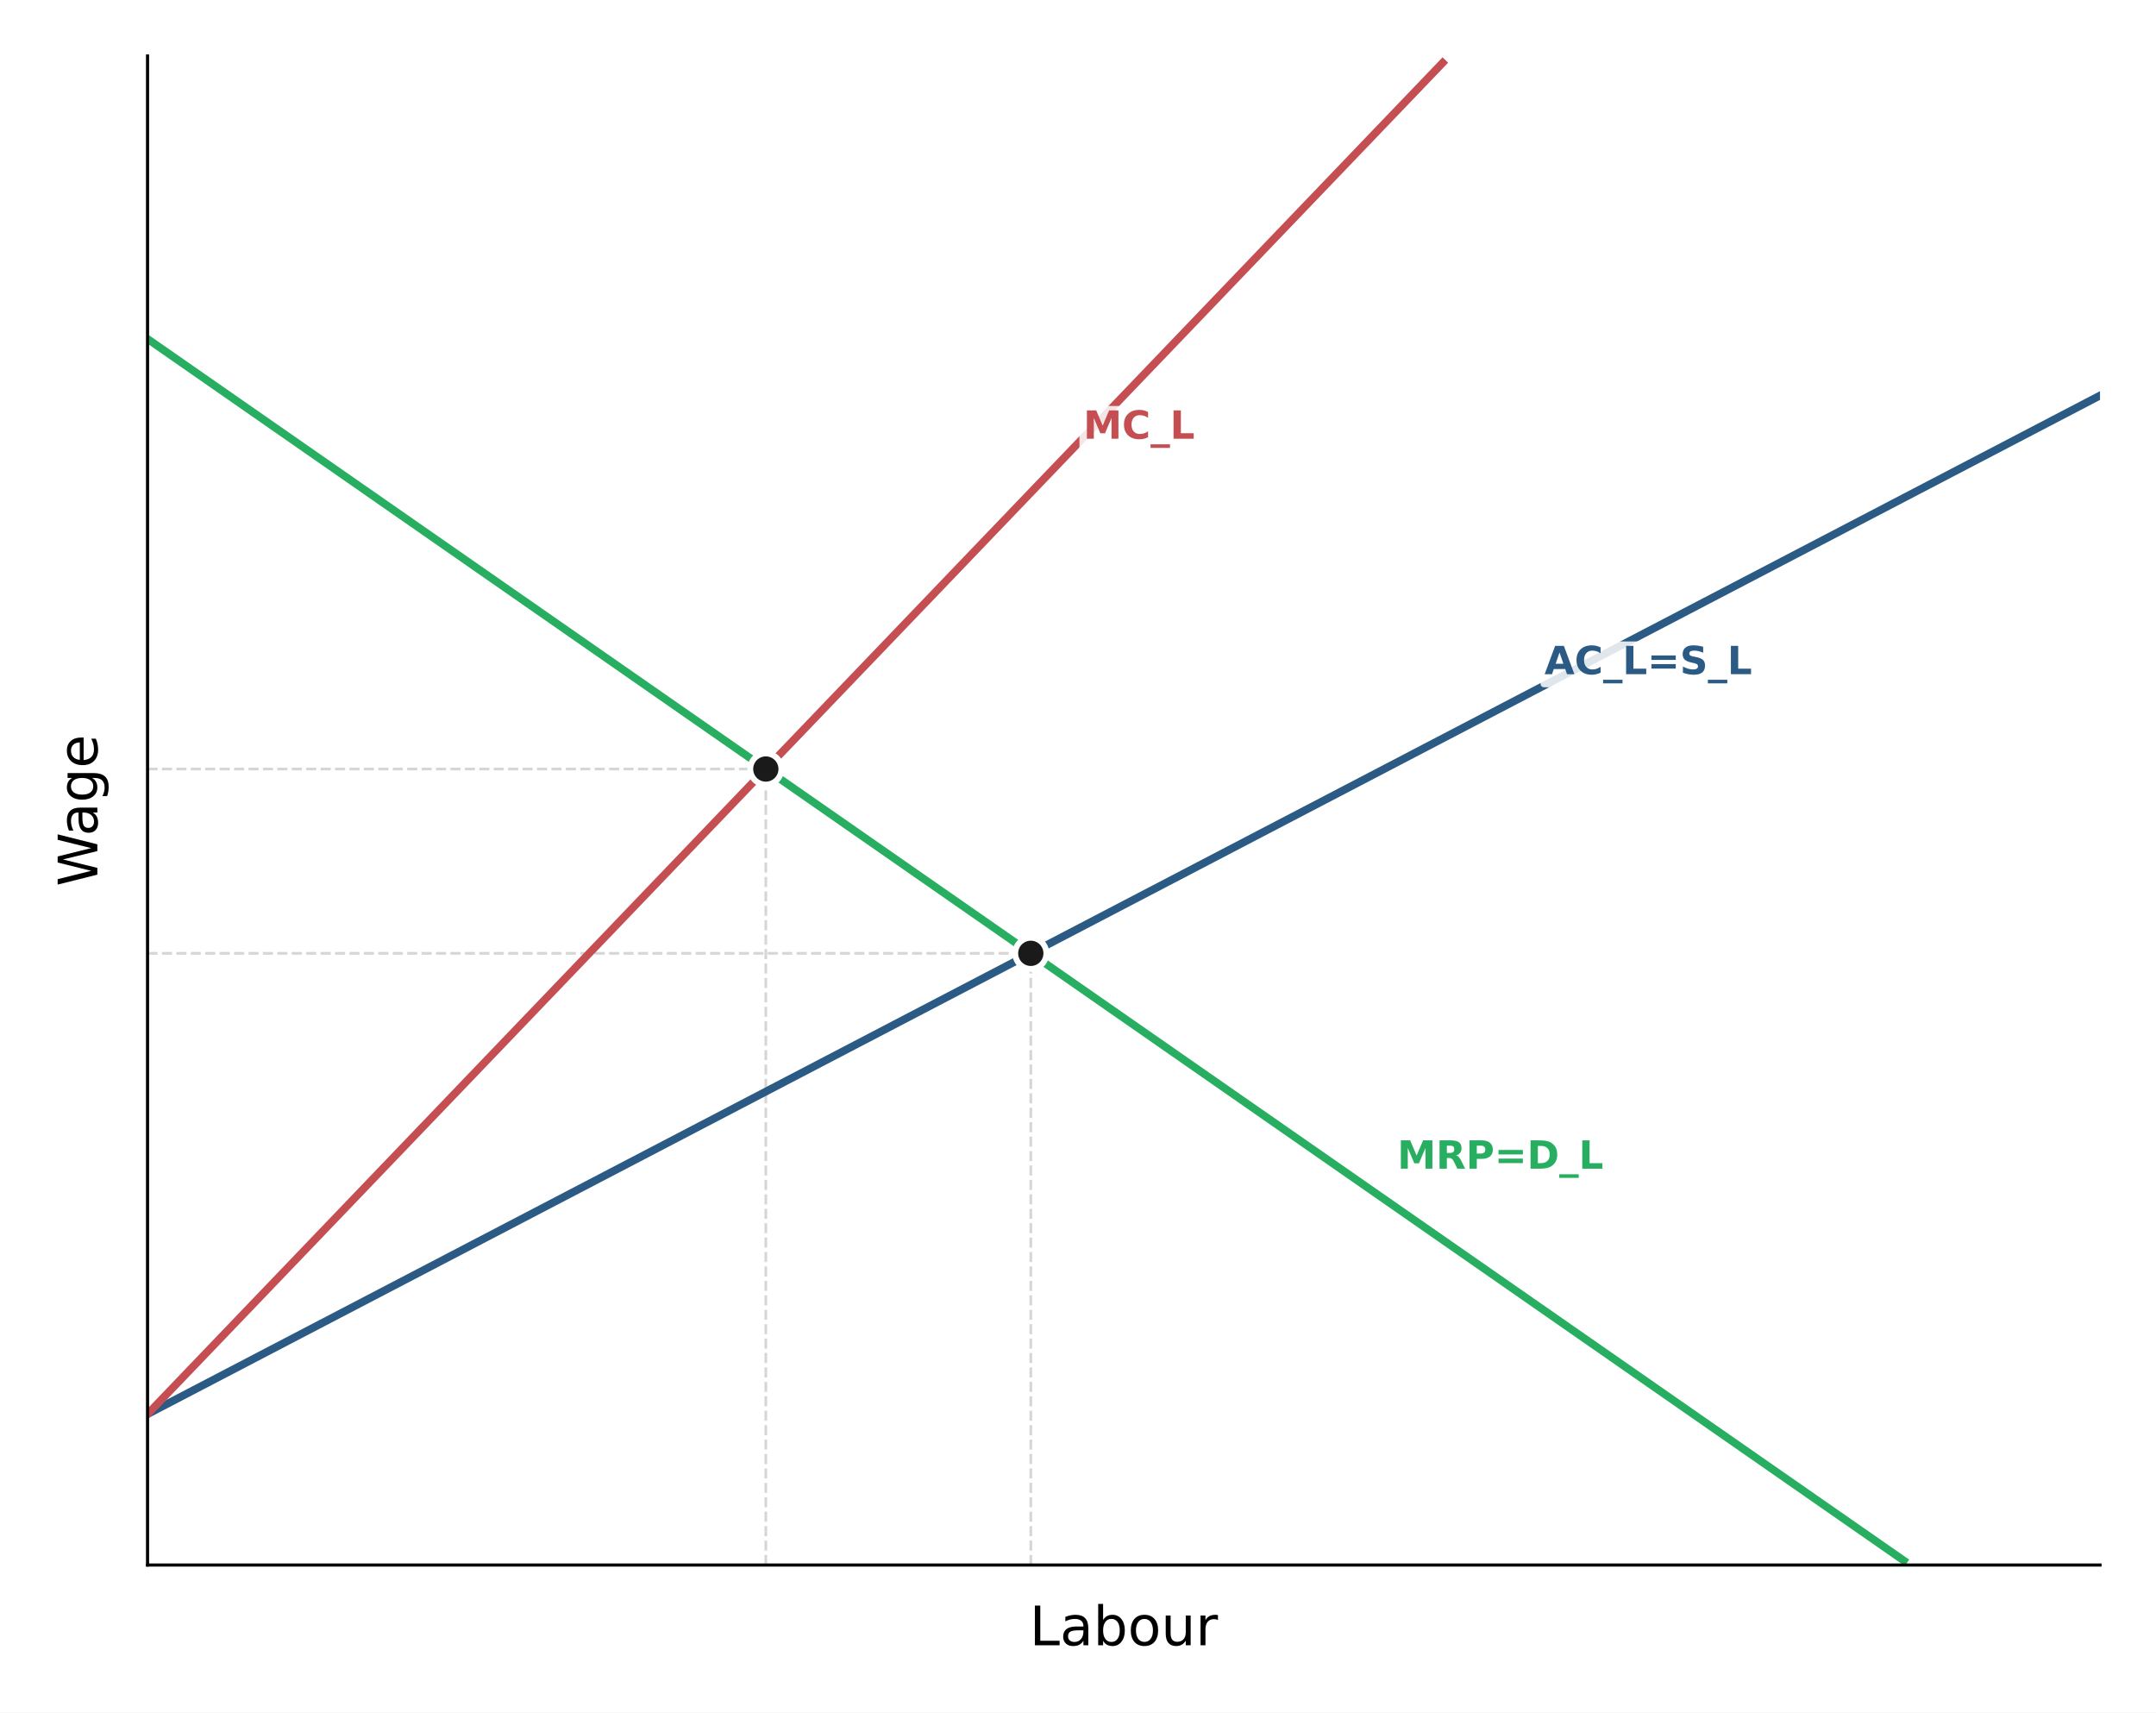
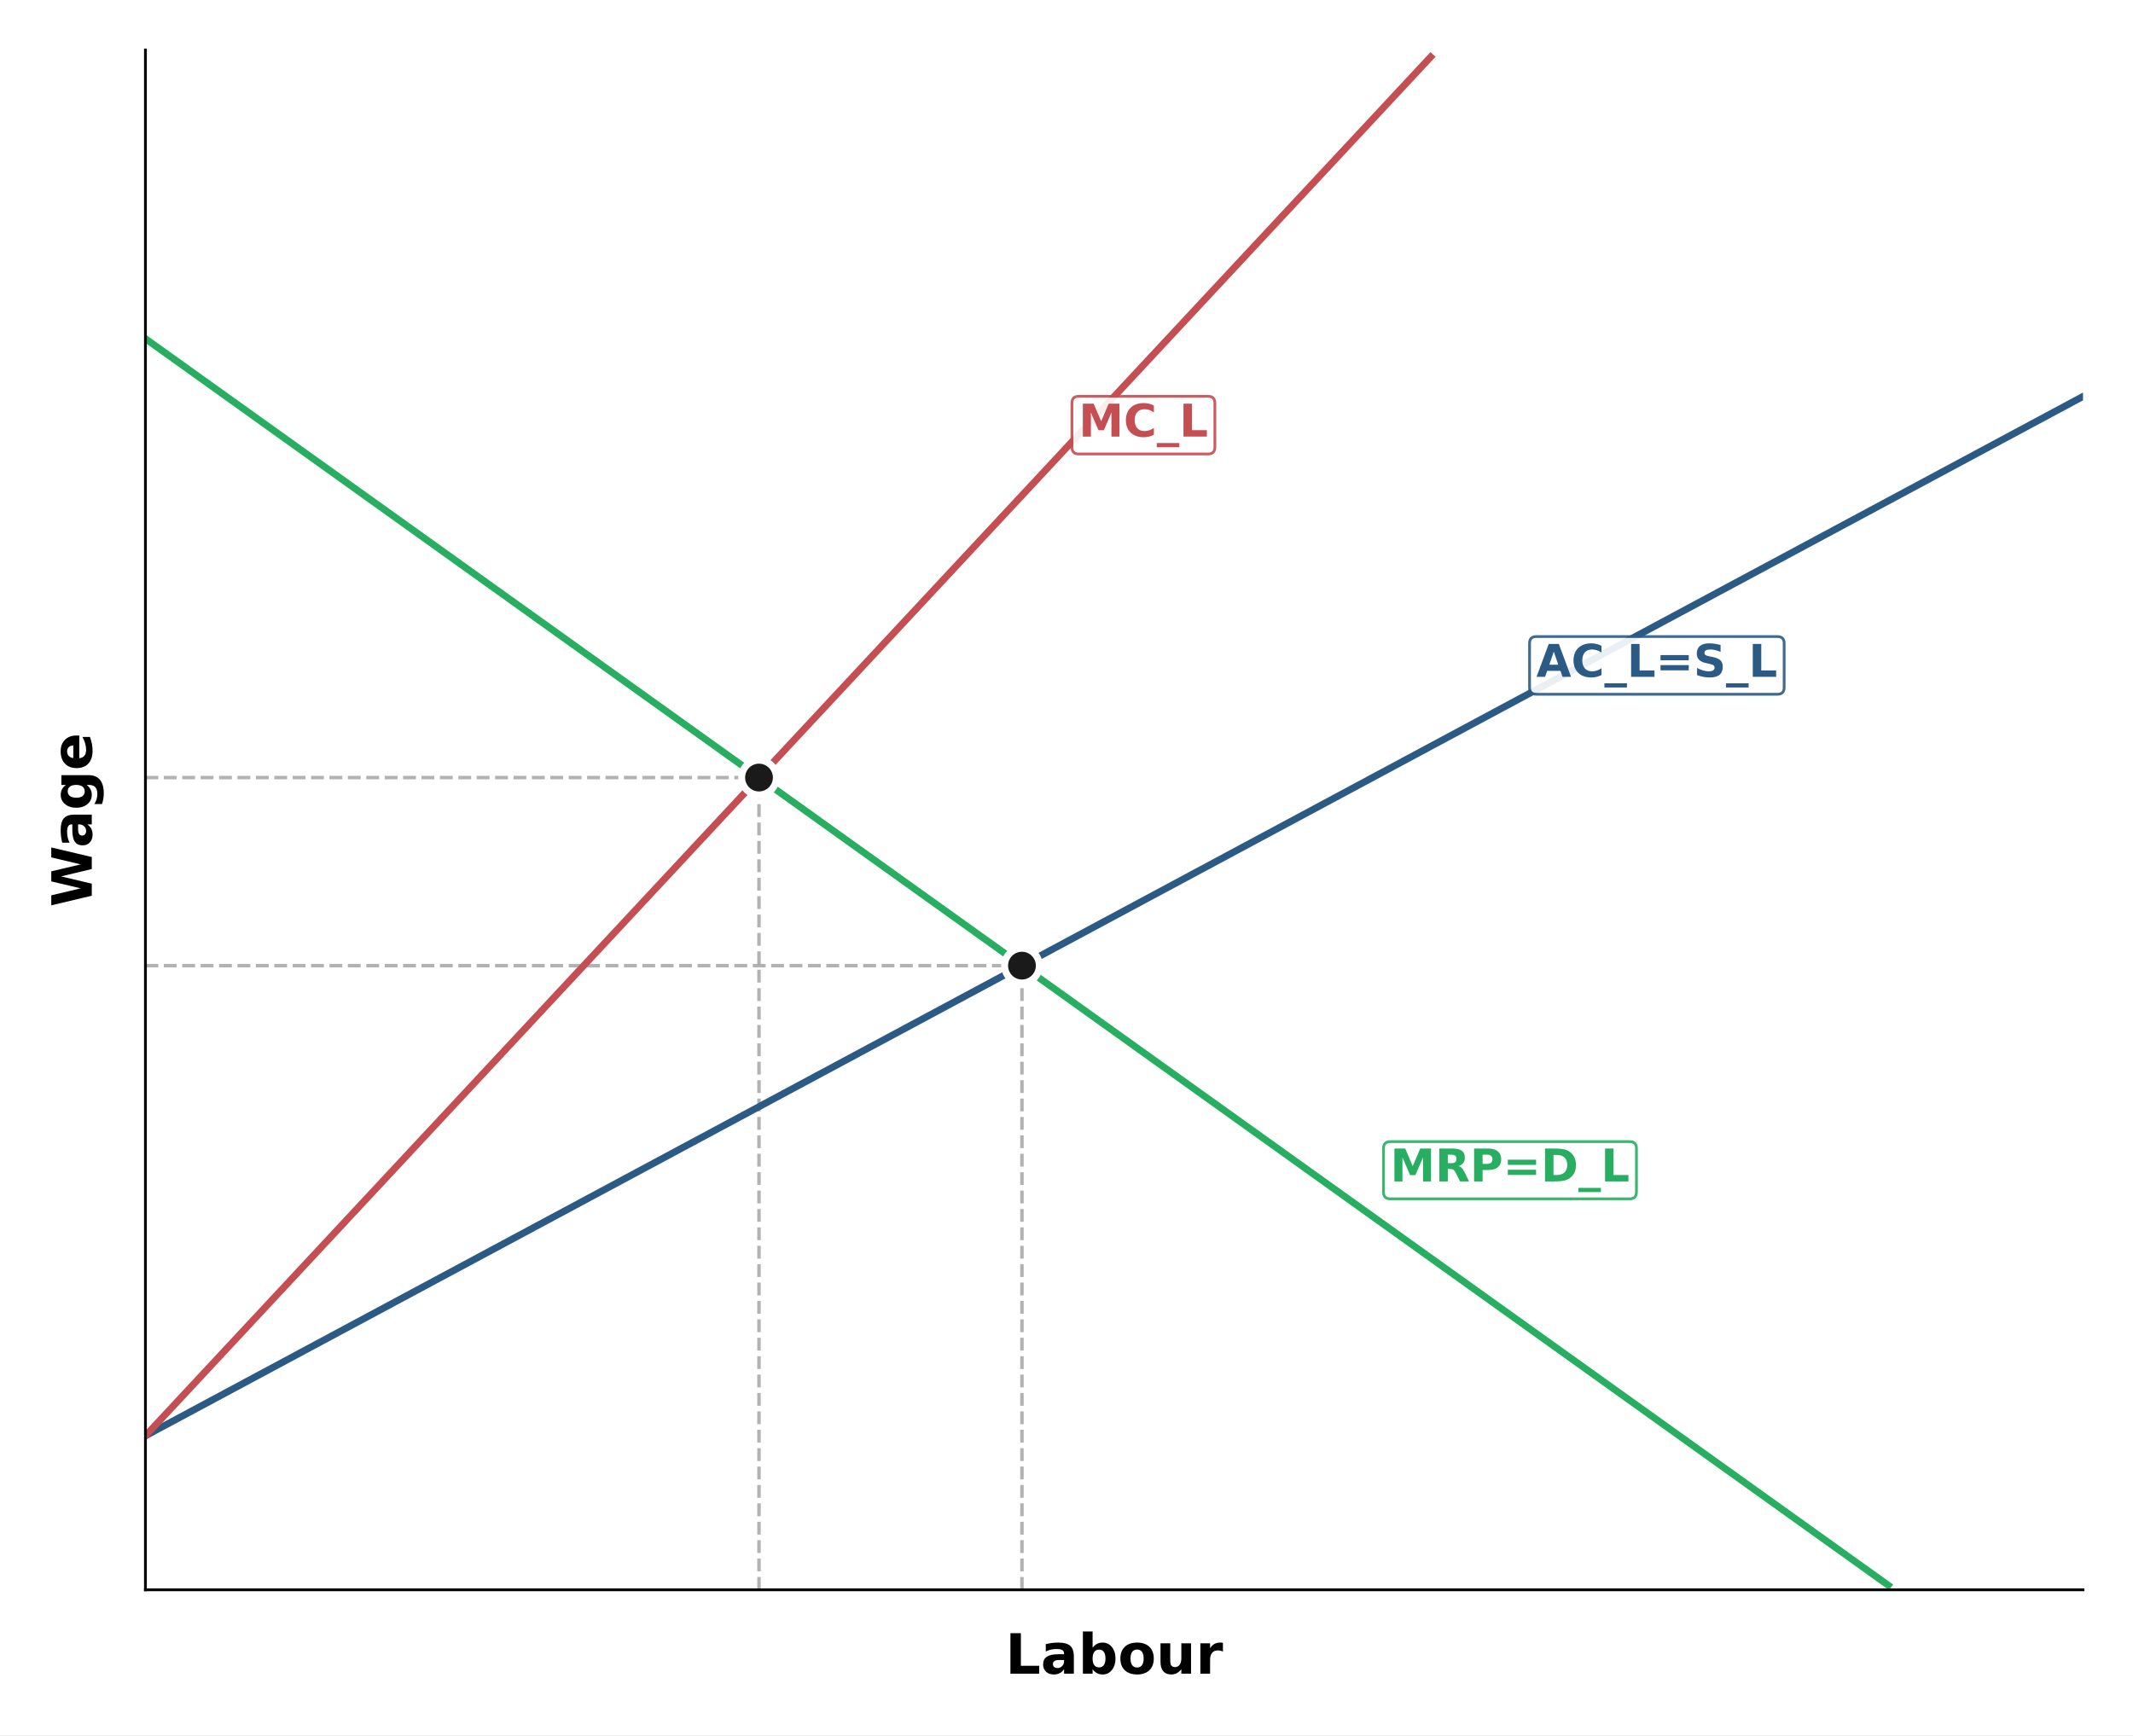
- <svg xmlns="http://www.w3.org/2000/svg" xmlns:xlink="http://www.w3.org/1999/xlink" width="554.549pt" height="440.429pt" viewBox="0 0 554.549 440.429" version="1.1">
+ <svg xmlns="http://www.w3.org/2000/svg" xmlns:xlink="http://www.w3.org/1999/xlink" width="614.285pt" height="499.805pt" viewBox="0 0 614.285 499.805" version="1.1">
  <defs>
    <style type="text/css">*{stroke-linejoin: round; stroke-linecap: butt}</style>
  </defs>
  <g id="figure_1">
    <g id="patch_1">
-       <path d="M 0 440.429  L 554.549 440.429  L 554.549 0  L 0 0  z " style="fill: #ffffff" />
+       <path d="M 0 499.805  L 614.285 499.805  L 614.285 0  L 0 0  z " style="fill: #ffffff" />
    </g>
    <g id="axes_1">
      <g id="patch_2">
-         <path d="M 37.949 402.48  L 540.149 402.48  L 540.149 14.4  L 37.949 14.4  z " style="fill: #ffffff" />
+         <path d="M 41.885 457.92  L 599.885 457.92  L 599.885 14.4  L 41.885 14.4  z " style="fill: #ffffff" />
      </g>
      <g id="line2d_1">
-         <path d="M 196.979 402.48  L 196.979 197.768  " clip-path="url(#p579e948ea7)" style="fill: none; stroke-dasharray: 2.59,1.12; stroke-dashoffset: 0; stroke: #999999; stroke-opacity: 0.4; stroke-width: 0.7" />
+         <path d="M 218.585 457.92  L 218.585 223.963  " clip-path="url(#pe0c75d0887)" style="fill: none; stroke-dasharray: 3.7,1.6; stroke-dashoffset: 0; stroke: #666666; stroke-opacity: 0.5" />
      </g>
      <g id="line2d_2">
-         <path d="M 37.949 197.768  L 196.979 197.768  " clip-path="url(#p579e948ea7)" style="fill: none; stroke-dasharray: 2.59,1.12; stroke-dashoffset: 0; stroke: #999999; stroke-opacity: 0.4; stroke-width: 0.7" />
+         <path d="M 41.885 223.963  L 218.585 223.963  " clip-path="url(#pe0c75d0887)" style="fill: none; stroke-dasharray: 3.7,1.6; stroke-dashoffset: 0; stroke: #666666; stroke-opacity: 0.5" />
      </g>
      <g id="line2d_3">
-         <path d="M 265.135 402.48  L 265.135 245.169  " clip-path="url(#p579e948ea7)" style="fill: none; stroke-dasharray: 2.59,1.12; stroke-dashoffset: 0; stroke: #999999; stroke-opacity: 0.4; stroke-width: 0.7" />
+         <path d="M 294.314 457.92  L 294.314 278.136  " clip-path="url(#pe0c75d0887)" style="fill: none; stroke-dasharray: 3.7,1.6; stroke-dashoffset: 0; stroke: #666666; stroke-opacity: 0.5" />
      </g>
      <g id="line2d_4">
-         <path d="M 37.949 245.169  L 265.135 245.169  " clip-path="url(#p579e948ea7)" style="fill: none; stroke-dasharray: 2.59,1.12; stroke-dashoffset: 0; stroke: #999999; stroke-opacity: 0.4; stroke-width: 0.7" />
+         <path d="M 41.885 278.136  L 294.314 278.136  " clip-path="url(#pe0c75d0887)" style="fill: none; stroke-dasharray: 3.7,1.6; stroke-dashoffset: 0; stroke: #666666; stroke-opacity: 0.5" />
      </g>
      <g id="matplotlib.axis_1">
        <g id="xtick_1" />
        <g id="xtick_2" />
        <g id="xtick_3" />
        <g id="xtick_4" />
        <g id="xtick_5" />
        <g id="xtick_6" />
        <g id="xtick_7" />
        <g id="xtick_8" />
        <g id="xtick_9" />
        <g id="xtick_10" />
        <g id="text_1">
-           <g transform="translate(264.8184 423.1178) scale(0.14 -0.14)">
+           <g transform="translate(289.5263 482.0775) scale(0.16 -0.16)">
            <defs>
-               <path id="DejaVuSans-4c" d="M 628 4666  L 1259 4666  L 1259 531  L 3531 531  L 3531 0  L 628 0  L 628 4666  z " transform="scale(0.015625)" />
-               <path id="DejaVuSans-61" d="M 2194 1759  Q 1497 1759 1228 1600  Q 959 1441 959 1056  Q 959 750 1161 570  Q 1363 391 1709 391  Q 2188 391 2477 730  Q 2766 1069 2766 1631  L 2766 1759  L 2194 1759  z M 3341 1997  L 3341 0  L 2766 0  L 2766 531  Q 2569 213 2275 61  Q 1981 -91 1556 -91  Q 1019 -91 701 211  Q 384 513 384 1019  Q 384 1609 779 1909  Q 1175 2209 1959 2209  L 2766 2209  L 2766 2266  Q 2766 2663 2505 2880  Q 2244 3097 1772 3097  Q 1472 3097 1187 3025  Q 903 2953 641 2809  L 641 3341  Q 956 3463 1253 3523  Q 1550 3584 1831 3584  Q 2591 3584 2966 3190  Q 3341 2797 3341 1997  z " transform="scale(0.015625)" />
-               <path id="DejaVuSans-62" d="M 3116 1747  Q 3116 2381 2855 2742  Q 2594 3103 2138 3103  Q 1681 3103 1420 2742  Q 1159 2381 1159 1747  Q 1159 1113 1420 752  Q 1681 391 2138 391  Q 2594 391 2855 752  Q 3116 1113 3116 1747  z M 1159 2969  Q 1341 3281 1617 3432  Q 1894 3584 2278 3584  Q 2916 3584 3314 3078  Q 3713 2572 3713 1747  Q 3713 922 3314 415  Q 2916 -91 2278 -91  Q 1894 -91 1617 61  Q 1341 213 1159 525  L 1159 0  L 581 0  L 581 4863  L 1159 4863  L 1159 2969  z " transform="scale(0.015625)" />
-               <path id="DejaVuSans-6f" d="M 1959 3097  Q 1497 3097 1228 2736  Q 959 2375 959 1747  Q 959 1119 1226 758  Q 1494 397 1959 397  Q 2419 397 2687 759  Q 2956 1122 2956 1747  Q 2956 2369 2687 2733  Q 2419 3097 1959 3097  z M 1959 3584  Q 2709 3584 3137 3096  Q 3566 2609 3566 1747  Q 3566 888 3137 398  Q 2709 -91 1959 -91  Q 1206 -91 779 398  Q 353 888 353 1747  Q 353 2609 779 3096  Q 1206 3584 1959 3584  z " transform="scale(0.015625)" />
-               <path id="DejaVuSans-75" d="M 544 1381  L 544 3500  L 1119 3500  L 1119 1403  Q 1119 906 1312 657  Q 1506 409 1894 409  Q 2359 409 2629 706  Q 2900 1003 2900 1516  L 2900 3500  L 3475 3500  L 3475 0  L 2900 0  L 2900 538  Q 2691 219 2414 64  Q 2138 -91 1772 -91  Q 1169 -91 856 284  Q 544 659 544 1381  z M 1991 3584  L 1991 3584  z " transform="scale(0.015625)" />
-               <path id="DejaVuSans-72" d="M 2631 2963  Q 2534 3019 2420 3045  Q 2306 3072 2169 3072  Q 1681 3072 1420 2755  Q 1159 2438 1159 1844  L 1159 0  L 581 0  L 581 3500  L 1159 3500  L 1159 2956  Q 1341 3275 1631 3429  Q 1922 3584 2338 3584  Q 2397 3584 2469 3576  Q 2541 3569 2628 3553  L 2631 2963  z " transform="scale(0.015625)" />
+               <path id="DejaVuSans-Bold-4c" d="M 588 4666  L 1791 4666  L 1791 909  L 3903 909  L 3903 0  L 588 0  L 588 4666  z " transform="scale(0.015625)" />
+               <path id="DejaVuSans-Bold-61" d="M 2106 1575  Q 1756 1575 1579 1456  Q 1403 1338 1403 1106  Q 1403 894 1545 773  Q 1688 653 1941 653  Q 2256 653 2472 879  Q 2688 1106 2688 1447  L 2688 1575  L 2106 1575  z M 3816 1997  L 3816 0  L 2688 0  L 2688 519  Q 2463 200 2181 54  Q 1900 -91 1497 -91  Q 953 -91 614 226  Q 275 544 275 1050  Q 275 1666 698 1953  Q 1122 2241 2028 2241  L 2688 2241  L 2688 2328  Q 2688 2594 2478 2717  Q 2269 2841 1825 2841  Q 1466 2841 1156 2769  Q 847 2697 581 2553  L 581 3406  Q 941 3494 1303 3539  Q 1666 3584 2028 3584  Q 2975 3584 3395 3211  Q 3816 2838 3816 1997  z " transform="scale(0.015625)" />
+               <path id="DejaVuSans-Bold-62" d="M 2400 722  Q 2759 722 2948 984  Q 3138 1247 3138 1747  Q 3138 2247 2948 2509  Q 2759 2772 2400 2772  Q 2041 2772 1848 2508  Q 1656 2244 1656 1747  Q 1656 1250 1848 986  Q 2041 722 2400 722  z M 1656 2988  Q 1888 3294 2169 3439  Q 2450 3584 2816 3584  Q 3463 3584 3878 3070  Q 4294 2556 4294 1747  Q 4294 938 3878 423  Q 3463 -91 2816 -91  Q 2450 -91 2169 54  Q 1888 200 1656 506  L 1656 0  L 538 0  L 538 4863  L 1656 4863  L 1656 2988  z " transform="scale(0.015625)" />
+               <path id="DejaVuSans-Bold-6f" d="M 2203 2784  Q 1831 2784 1636 2517  Q 1441 2250 1441 1747  Q 1441 1244 1636 976  Q 1831 709 2203 709  Q 2569 709 2762 976  Q 2956 1244 2956 1747  Q 2956 2250 2762 2517  Q 2569 2784 2203 2784  z M 2203 3584  Q 3106 3584 3614 3096  Q 4122 2609 4122 1747  Q 4122 884 3614 396  Q 3106 -91 2203 -91  Q 1297 -91 786 396  Q 275 884 275 1747  Q 275 2609 786 3096  Q 1297 3584 2203 3584  z " transform="scale(0.015625)" />
+               <path id="DejaVuSans-Bold-75" d="M 500 1363  L 500 3500  L 1625 3500  L 1625 3150  Q 1625 2866 1622 2436  Q 1619 2006 1619 1863  Q 1619 1441 1641 1255  Q 1663 1069 1716 984  Q 1784 875 1895 815  Q 2006 756 2150 756  Q 2500 756 2700 1025  Q 2900 1294 2900 1772  L 2900 3500  L 4019 3500  L 4019 0  L 2900 0  L 2900 506  Q 2647 200 2364 54  Q 2081 -91 1741 -91  Q 1134 -91 817 281  Q 500 653 500 1363  z " transform="scale(0.015625)" />
+               <path id="DejaVuSans-Bold-72" d="M 3138 2547  Q 2991 2616 2845 2648  Q 2700 2681 2553 2681  Q 2122 2681 1889 2404  Q 1656 2128 1656 1613  L 1656 0  L 538 0  L 538 3500  L 1656 3500  L 1656 2925  Q 1872 3269 2151 3426  Q 2431 3584 2822 3584  Q 2878 3584 2943 3579  Q 3009 3575 3134 3559  L 3138 2547  z " transform="scale(0.015625)" />
            </defs>
-             <use xlink:href="#DejaVuSans-4c" />
-             <use xlink:href="#DejaVuSans-61" x="55.713" />
-             <use xlink:href="#DejaVuSans-62" x="116.992" />
-             <use xlink:href="#DejaVuSans-6f" x="180.469" />
-             <use xlink:href="#DejaVuSans-75" x="241.65" />
-             <use xlink:href="#DejaVuSans-72" x="305.029" />
+             <use xlink:href="#DejaVuSans-Bold-4c" />
+             <use xlink:href="#DejaVuSans-Bold-61" x="63.721" />
+             <use xlink:href="#DejaVuSans-Bold-62" x="131.201" />
+             <use xlink:href="#DejaVuSans-Bold-6f" x="202.783" />
+             <use xlink:href="#DejaVuSans-Bold-75" x="271.484" />
+             <use xlink:href="#DejaVuSans-Bold-72" x="342.676" />
          </g>
        </g>
      </g>
      <g id="matplotlib.axis_2">
        <g id="ytick_1" />
        <g id="ytick_2" />
        <g id="ytick_3" />
        <g id="ytick_4" />
        <g id="ytick_5" />
        <g id="ytick_6" />
        <g id="ytick_7" />
        <g id="ytick_8" />
        <g id="ytick_9" />
        <g id="text_2">
-           <g transform="translate(25.03781 227.9558) rotate(-90) scale(0.14 -0.14)">
+           <g transform="translate(26.4325 261.245) rotate(-90) scale(0.16 -0.16)">
            <defs>
-               <path id="DejaVuSans-57" d="M 213 4666  L 850 4666  L 1831 722  L 2809 4666  L 3519 4666  L 4500 722  L 5478 4666  L 6119 4666  L 4947 0  L 4153 0  L 3169 4050  L 2175 0  L 1381 0  L 213 4666  z " transform="scale(0.015625)" />
-               <path id="DejaVuSans-67" d="M 2906 1791  Q 2906 2416 2648 2759  Q 2391 3103 1925 3103  Q 1463 3103 1205 2759  Q 947 2416 947 1791  Q 947 1169 1205 825  Q 1463 481 1925 481  Q 2391 481 2648 825  Q 2906 1169 2906 1791  z M 3481 434  Q 3481 -459 3084 -895  Q 2688 -1331 1869 -1331  Q 1566 -1331 1297 -1286  Q 1028 -1241 775 -1147  L 775 -588  Q 1028 -725 1275 -790  Q 1522 -856 1778 -856  Q 2344 -856 2625 -561  Q 2906 -266 2906 331  L 2906 616  Q 2728 306 2450 153  Q 2172 0 1784 0  Q 1141 0 747 490  Q 353 981 353 1791  Q 353 2603 747 3093  Q 1141 3584 1784 3584  Q 2172 3584 2450 3431  Q 2728 3278 2906 2969  L 2906 3500  L 3481 3500  L 3481 434  z " transform="scale(0.015625)" />
-               <path id="DejaVuSans-65" d="M 3597 1894  L 3597 1613  L 953 1613  Q 991 1019 1311 708  Q 1631 397 2203 397  Q 2534 397 2845 478  Q 3156 559 3463 722  L 3463 178  Q 3153 47 2828 -22  Q 2503 -91 2169 -91  Q 1331 -91 842 396  Q 353 884 353 1716  Q 353 2575 817 3079  Q 1281 3584 2069 3584  Q 2775 3584 3186 3129  Q 3597 2675 3597 1894  z M 3022 2063  Q 3016 2534 2758 2815  Q 2500 3097 2075 3097  Q 1594 3097 1305 2825  Q 1016 2553 972 2059  L 3022 2063  z " transform="scale(0.015625)" />
+               <path id="DejaVuSans-Bold-57" d="M 191 4666  L 1344 4666  L 2150 1275  L 2950 4666  L 4109 4666  L 4909 1275  L 5716 4666  L 6859 4666  L 5759 0  L 4372 0  L 3525 3547  L 2688 0  L 1300 0  L 191 4666  z " transform="scale(0.015625)" />
+               <path id="DejaVuSans-Bold-67" d="M 2919 594  Q 2688 288 2409 144  Q 2131 0 1766 0  Q 1125 0 706 504  Q 288 1009 288 1791  Q 288 2575 706 3076  Q 1125 3578 1766 3578  Q 2131 3578 2409 3434  Q 2688 3291 2919 2981  L 2919 3500  L 4044 3500  L 4044 353  Q 4044 -491 3511 -936  Q 2978 -1381 1966 -1381  Q 1638 -1381 1331 -1331  Q 1025 -1281 716 -1178  L 716 -306  Q 1009 -475 1290 -558  Q 1572 -641 1856 -641  Q 2406 -641 2662 -400  Q 2919 -159 2919 353  L 2919 594  z M 2181 2772  Q 1834 2772 1640 2515  Q 1447 2259 1447 1791  Q 1447 1309 1634 1061  Q 1822 813 2181 813  Q 2531 813 2725 1069  Q 2919 1325 2919 1791  Q 2919 2259 2725 2515  Q 2531 2772 2181 2772  z " transform="scale(0.015625)" />
+               <path id="DejaVuSans-Bold-65" d="M 4031 1759  L 4031 1441  L 1416 1441  Q 1456 1047 1700 850  Q 1944 653 2381 653  Q 2734 653 3104 758  Q 3475 863 3866 1075  L 3866 213  Q 3469 63 3072 -14  Q 2675 -91 2278 -91  Q 1328 -91 801 392  Q 275 875 275 1747  Q 275 2603 792 3093  Q 1309 3584 2216 3584  Q 3041 3584 3536 3087  Q 4031 2591 4031 1759  z M 2881 2131  Q 2881 2450 2695 2645  Q 2509 2841 2209 2841  Q 1884 2841 1681 2658  Q 1478 2475 1428 2131  L 2881 2131  z " transform="scale(0.015625)" />
            </defs>
-             <use xlink:href="#DejaVuSans-57" />
-             <use xlink:href="#DejaVuSans-61" x="92.502" />
-             <use xlink:href="#DejaVuSans-67" x="153.781" />
-             <use xlink:href="#DejaVuSans-65" x="217.258" />
+             <use xlink:href="#DejaVuSans-Bold-57" />
+             <use xlink:href="#DejaVuSans-Bold-61" x="106.678" />
+             <use xlink:href="#DejaVuSans-Bold-67" x="174.158" />
+             <use xlink:href="#DejaVuSans-Bold-65" x="245.74" />
          </g>
        </g>
      </g>
      <g id="line2d_5">
-         <path d="M 37.949 363.672  L 540.149 101.718  L 540.149 101.718  " clip-path="url(#p579e948ea7)" style="fill: none; stroke: #2b5b84; stroke-width: 2; stroke-linecap: square" />
+         <path d="M 41.885 413.568  L 599.885 114.192  L 599.885 114.192  " clip-path="url(#pe0c75d0887)" style="fill: none; stroke: #2b5b84; stroke-width: 2; stroke-linecap: square" />
      </g>
      <g id="line2d_6">
-         <path d="M 37.949 363.672  L 371.067 16.155  L 371.067 16.155  " clip-path="url(#p579e948ea7)" style="fill: none; stroke: #c44e52; stroke-width: 2; stroke-linecap: square" />
+         <path d="M 41.885 413.568  L 412.016 16.406  L 412.016 16.406  " clip-path="url(#pe0c75d0887)" style="fill: none; stroke: #c44e52; stroke-width: 2; stroke-linecap: square" />
      </g>
      <g id="line2d_7">
-         <path d="M 37.949 87.165  L 489.677 401.334  L 489.677 401.334  " clip-path="url(#p579e948ea7)" style="fill: none; stroke: #27ae60; stroke-width: 2; stroke-linecap: square" />
+         <path d="M 41.885 97.56  L 543.805 456.611  L 543.805 456.611  " clip-path="url(#pe0c75d0887)" style="fill: none; stroke: #27ae60; stroke-width: 2; stroke-linecap: square" />
      </g>
      <g id="patch_3">
-         <path d="M 37.949 402.48  L 37.949 14.4  " style="fill: none; stroke: #000000; stroke-width: 0.8; stroke-linejoin: miter; stroke-linecap: square" />
+         <path d="M 41.885 457.92  L 41.885 14.4  " style="fill: none; stroke: #000000; stroke-width: 0.8; stroke-linejoin: miter; stroke-linecap: square" />
      </g>
      <g id="patch_4">
-         <path d="M 37.949 402.48  L 540.149 402.48  " style="fill: none; stroke: #000000; stroke-width: 0.8; stroke-linejoin: miter; stroke-linecap: square" />
+         <path d="M 41.885 457.92  L 599.885 457.92  " style="fill: none; stroke: #000000; stroke-width: 0.8; stroke-linejoin: miter; stroke-linecap: square" />
      </g>
      <g id="text_3">
        <g id="patch_5">
-           <path d="M 397.256 176.741  L 450.659 176.741  Q 451.659 176.741 451.659 175.741  L 451.659 165.961  Q 451.659 164.961 450.659 164.961  L 397.256 164.961  Q 396.256 164.961 396.256 165.961  L 396.256 175.741  Q 396.256 176.741 397.256 176.741  z " style="fill: #ffffff; opacity: 0.85" />
+           <path d="M 442.448 199.967  L 511.872 199.967  Q 513.822 199.967 513.822 198.017  L 513.822 185.303  Q 513.822 183.353 511.872 183.353  L 442.448 183.353  Q 440.498 183.353 440.498 185.303  L 440.498 198.017  Q 440.498 199.967 442.448 199.967  z " style="fill: #ffffff; opacity: 0.9; stroke: #2b5b84; stroke-width: 0.8; stroke-linejoin: miter" />
        </g>
-         <g style="fill: #2b5b84" transform="translate(397.2559 173.3828) scale(0.1 -0.1)">
+         <g style="fill: #2b5b84" transform="translate(442.4478 194.9517) scale(0.13 -0.13)">
          <defs>
            <path id="DejaVuSans-Bold-41" d="M 3419 850  L 1538 850  L 1241 0  L 31 0  L 1759 4666  L 3194 4666  L 4922 0  L 3713 0  L 3419 850  z M 1838 1716  L 3116 1716  L 2478 3572  L 1838 1716  z " transform="scale(0.015625)" />
            <path id="DejaVuSans-Bold-43" d="M 4288 256  Q 3956 84 3597 -3  Q 3238 -91 2847 -91  Q 1681 -91 1000 561  Q 319 1213 319 2328  Q 319 3447 1000 4098  Q 1681 4750 2847 4750  Q 3238 4750 3597 4662  Q 3956 4575 4288 4403  L 4288 3438  Q 3953 3666 3628 3772  Q 3303 3878 2944 3878  Q 2300 3878 1931 3465  Q 1563 3053 1563 2328  Q 1563 1606 1931 1193  Q 2300 781 2944 781  Q 3303 781 3628 887  Q 3953 994 4288 1222  L 4288 256  z " transform="scale(0.015625)" />
            <path id="DejaVuSans-Bold-5f" d="M 3200 -916  L 3200 -1509  L 0 -1509  L 0 -916  L 3200 -916  z " transform="scale(0.015625)" />
-             <path id="DejaVuSans-Bold-4c" d="M 588 4666  L 1791 4666  L 1791 909  L 3903 909  L 3903 0  L 588 0  L 588 4666  z " transform="scale(0.015625)" />
            <path id="DejaVuSans-Bold-3d" d="M 678 3084  L 4684 3084  L 4684 2350  L 678 2350  L 678 3084  z M 678 1663  L 4684 1663  L 4684 922  L 678 922  L 678 1663  z " transform="scale(0.015625)" />
            <path id="DejaVuSans-Bold-53" d="M 3834 4519  L 3834 3531  Q 3450 3703 3084 3790  Q 2719 3878 2394 3878  Q 1963 3878 1756 3759  Q 1550 3641 1550 3391  Q 1550 3203 1689 3098  Q 1828 2994 2194 2919  L 2706 2816  Q 3484 2659 3812 2340  Q 4141 2022 4141 1434  Q 4141 663 3683 286  Q 3225 -91 2284 -91  Q 1841 -91 1394 -6  Q 947 78 500 244  L 500 1259  Q 947 1022 1364 901  Q 1781 781 2169 781  Q 2563 781 2772 912  Q 2981 1044 2981 1288  Q 2981 1506 2839 1625  Q 2697 1744 2272 1838  L 1806 1941  Q 1106 2091 782 2419  Q 459 2747 459 3303  Q 459 4000 909 4375  Q 1359 4750 2203 4750  Q 2588 4750 2994 4692  Q 3400 4634 3834 4519  z " transform="scale(0.015625)" />
          </defs>
          <use xlink:href="#DejaVuSans-Bold-41" />
          <use xlink:href="#DejaVuSans-Bold-43" x="77.393" />
          <use xlink:href="#DejaVuSans-Bold-5f" x="150.781" />
          <use xlink:href="#DejaVuSans-Bold-4c" x="200.781" />
          <use xlink:href="#DejaVuSans-Bold-3d" x="264.502" />
          <use xlink:href="#DejaVuSans-Bold-53" x="348.291" />
          <use xlink:href="#DejaVuSans-Bold-5f" x="420.312" />
          <use xlink:href="#DejaVuSans-Bold-4c" x="470.312" />
        </g>
      </g>
      <g id="text_4">
        <g id="patch_6">
-           <path d="M 278.646 116.188  L 307.308 116.188  Q 308.308 116.188 308.308 115.188  L 308.308 105.409  Q 308.308 104.409 307.308 104.409  L 278.646 104.409  Q 277.646 104.409 277.646 105.409  L 277.646 115.188  Q 277.646 116.188 278.646 116.188  z " style="fill: #ffffff; opacity: 0.85" />
+           <path d="M 310.659 130.764  L 347.92 130.764  Q 349.87 130.764 349.87 128.814  L 349.87 116.101  Q 349.87 114.151 347.92 114.151  L 310.659 114.151  Q 308.709 114.151 308.709 116.101  L 308.709 128.814  Q 308.709 130.764 310.659 130.764  z " style="fill: #ffffff; opacity: 0.9; stroke: #c44e52; stroke-width: 0.8; stroke-linejoin: miter" />
        </g>
-         <g style="fill: #c44e52" transform="translate(278.6459 112.8306) scale(0.1 -0.1)">
+         <g style="fill: #c44e52" transform="translate(310.6589 125.7492) scale(0.13 -0.13)">
          <defs>
            <path id="DejaVuSans-Bold-4d" d="M 588 4666  L 2119 4666  L 3181 2169  L 4250 4666  L 5778 4666  L 5778 0  L 4641 0  L 4641 3413  L 3566 897  L 2803 897  L 1728 3413  L 1728 0  L 588 0  L 588 4666  z " transform="scale(0.015625)" />
          </defs>
          <use xlink:href="#DejaVuSans-Bold-4d" />
          <use xlink:href="#DejaVuSans-Bold-43" x="99.512" />
          <use xlink:href="#DejaVuSans-Bold-5f" x="172.9" />
          <use xlink:href="#DejaVuSans-Bold-4c" x="222.9" />
        </g>
      </g>
      <g id="text_5">
        <g id="patch_7">
-           <path d="M 359.402 303.915  L 412.436 303.915  Q 413.436 303.915 413.436 302.915  L 413.436 293.237  Q 413.436 292.237 412.436 292.237  L 359.402 292.237  Q 358.402 292.237 358.402 293.237  L 358.402 302.915  Q 358.402 303.915 359.402 303.915  z " style="fill: #ffffff; opacity: 0.85" />
+           <path d="M 400.388 345.309  L 469.332 345.309  Q 471.282 345.309 471.282 343.359  L 471.282 330.777  Q 471.282 328.827 469.332 328.827  L 400.388 328.827  Q 398.438 328.827 398.438 330.777  L 398.438 343.359  Q 398.438 345.309 400.388 345.309  z " style="fill: #ffffff; opacity: 0.9; stroke: #27ae60; stroke-width: 0.8; stroke-linejoin: miter" />
        </g>
-         <g style="fill: #27ae60" transform="translate(359.4016 300.557) scale(0.1 -0.1)">
+         <g style="fill: #27ae60" transform="translate(400.3875 340.2937) scale(0.13 -0.13)">
          <defs>
            <path id="DejaVuSans-Bold-52" d="M 2297 2597  Q 2675 2597 2839 2737  Q 3003 2878 3003 3200  Q 3003 3519 2839 3656  Q 2675 3794 2297 3794  L 1791 3794  L 1791 2597  L 2297 2597  z M 1791 1766  L 1791 0  L 588 0  L 588 4666  L 2425 4666  Q 3347 4666 3776 4356  Q 4206 4047 4206 3378  Q 4206 2916 3982 2619  Q 3759 2322 3309 2181  Q 3556 2125 3751 1926  Q 3947 1728 4147 1325  L 4800 0  L 3519 0  L 2950 1159  Q 2778 1509 2601 1637  Q 2425 1766 2131 1766  L 1791 1766  z " transform="scale(0.015625)" />
            <path id="DejaVuSans-Bold-50" d="M 588 4666  L 2584 4666  Q 3475 4666 3951 4270  Q 4428 3875 4428 3144  Q 4428 2409 3951 2014  Q 3475 1619 2584 1619  L 1791 1619  L 1791 0  L 588 0  L 588 4666  z M 1791 3794  L 1791 2491  L 2456 2491  Q 2806 2491 2997 2661  Q 3188 2831 3188 3144  Q 3188 3456 2997 3625  Q 2806 3794 2456 3794  L 1791 3794  z " transform="scale(0.015625)" />
            <path id="DejaVuSans-Bold-44" d="M 1791 3756  L 1791 909  L 2222 909  Q 2959 909 3348 1275  Q 3738 1641 3738 2338  Q 3738 3031 3350 3393  Q 2963 3756 2222 3756  L 1791 3756  z M 588 4666  L 1856 4666  Q 2919 4666 3439 4514  Q 3959 4363 4331 4000  Q 4659 3684 4818 3271  Q 4978 2859 4978 2338  Q 4978 1809 4818 1395  Q 4659 981 4331 666  Q 3956 303 3431 151  Q 2906 0 1856 0  L 588 0  L 588 4666  z " transform="scale(0.015625)" />
          </defs>
          <use xlink:href="#DejaVuSans-Bold-4d" />
          <use xlink:href="#DejaVuSans-Bold-52" x="99.512" />
          <use xlink:href="#DejaVuSans-Bold-50" x="176.514" />
          <use xlink:href="#DejaVuSans-Bold-3d" x="249.805" />
          <use xlink:href="#DejaVuSans-Bold-44" x="333.594" />
          <use xlink:href="#DejaVuSans-Bold-5f" x="416.602" />
          <use xlink:href="#DejaVuSans-Bold-4c" x="466.602" />
        </g>
      </g>
      <g id="line2d_8">
        <defs>
-           <path id="m542b33c961" d="M 0 4  C 1.061 4 2.078 3.579 2.828 2.828  C 3.579 2.078 4 1.061 4 0  C 4 -1.061 3.579 -2.078 2.828 -2.828  C 2.078 -3.579 1.061 -4 0 -4  C -1.061 -4 -2.078 -3.579 -2.828 -2.828  C -3.579 -2.078 -4 -1.061 -4 0  C -4 1.061 -3.579 2.078 -2.828 2.828  C -2.078 3.579 -1.061 4 0 4  z " style="stroke: #ffffff; stroke-width: 1.5" />
+           <path id="m57c4b61042" d="M 0 5  C 1.326 5 2.598 4.473 3.536 3.536  C 4.473 2.598 5 1.326 5 0  C 5 -1.326 4.473 -2.598 3.536 -3.536  C 2.598 -4.473 1.326 -5 0 -5  C -1.326 -5 -2.598 -4.473 -3.536 -3.536  C -4.473 -2.598 -5 -1.326 -5 0  C -5 1.326 -4.473 2.598 -3.536 3.536  C -2.598 4.473 -1.326 5 0 5  z " style="stroke: #ffffff; stroke-width: 2" />
        </defs>
-         <g clip-path="url(#p579e948ea7)">
-           <use xlink:href="#m542b33c961" x="196.979" y="197.768" style="fill: #1a1a1a; stroke: #ffffff; stroke-width: 1.5" />
+         <g clip-path="url(#pe0c75d0887)">
+           <use xlink:href="#m57c4b61042" x="218.585" y="223.963" style="fill: #1a1a1a; stroke: #ffffff; stroke-width: 2" />
        </g>
      </g>
      <g id="line2d_9">
-         <g clip-path="url(#p579e948ea7)">
-           <use xlink:href="#m542b33c961" x="265.135" y="245.169" style="fill: #1a1a1a; stroke: #ffffff; stroke-width: 1.5" />
+         <g clip-path="url(#pe0c75d0887)">
+           <use xlink:href="#m57c4b61042" x="294.314" y="278.136" style="fill: #1a1a1a; stroke: #ffffff; stroke-width: 2" />
        </g>
      </g>
    </g>
  </g>
  <defs>
-     <clipPath id="p579e948ea7">
-       <rect x="37.949" y="14.4" width="502.2" height="388.08" />
+     <clipPath id="pe0c75d0887">
+       <rect x="41.885" y="14.4" width="558" height="443.52" />
    </clipPath>
  </defs>
</svg>
